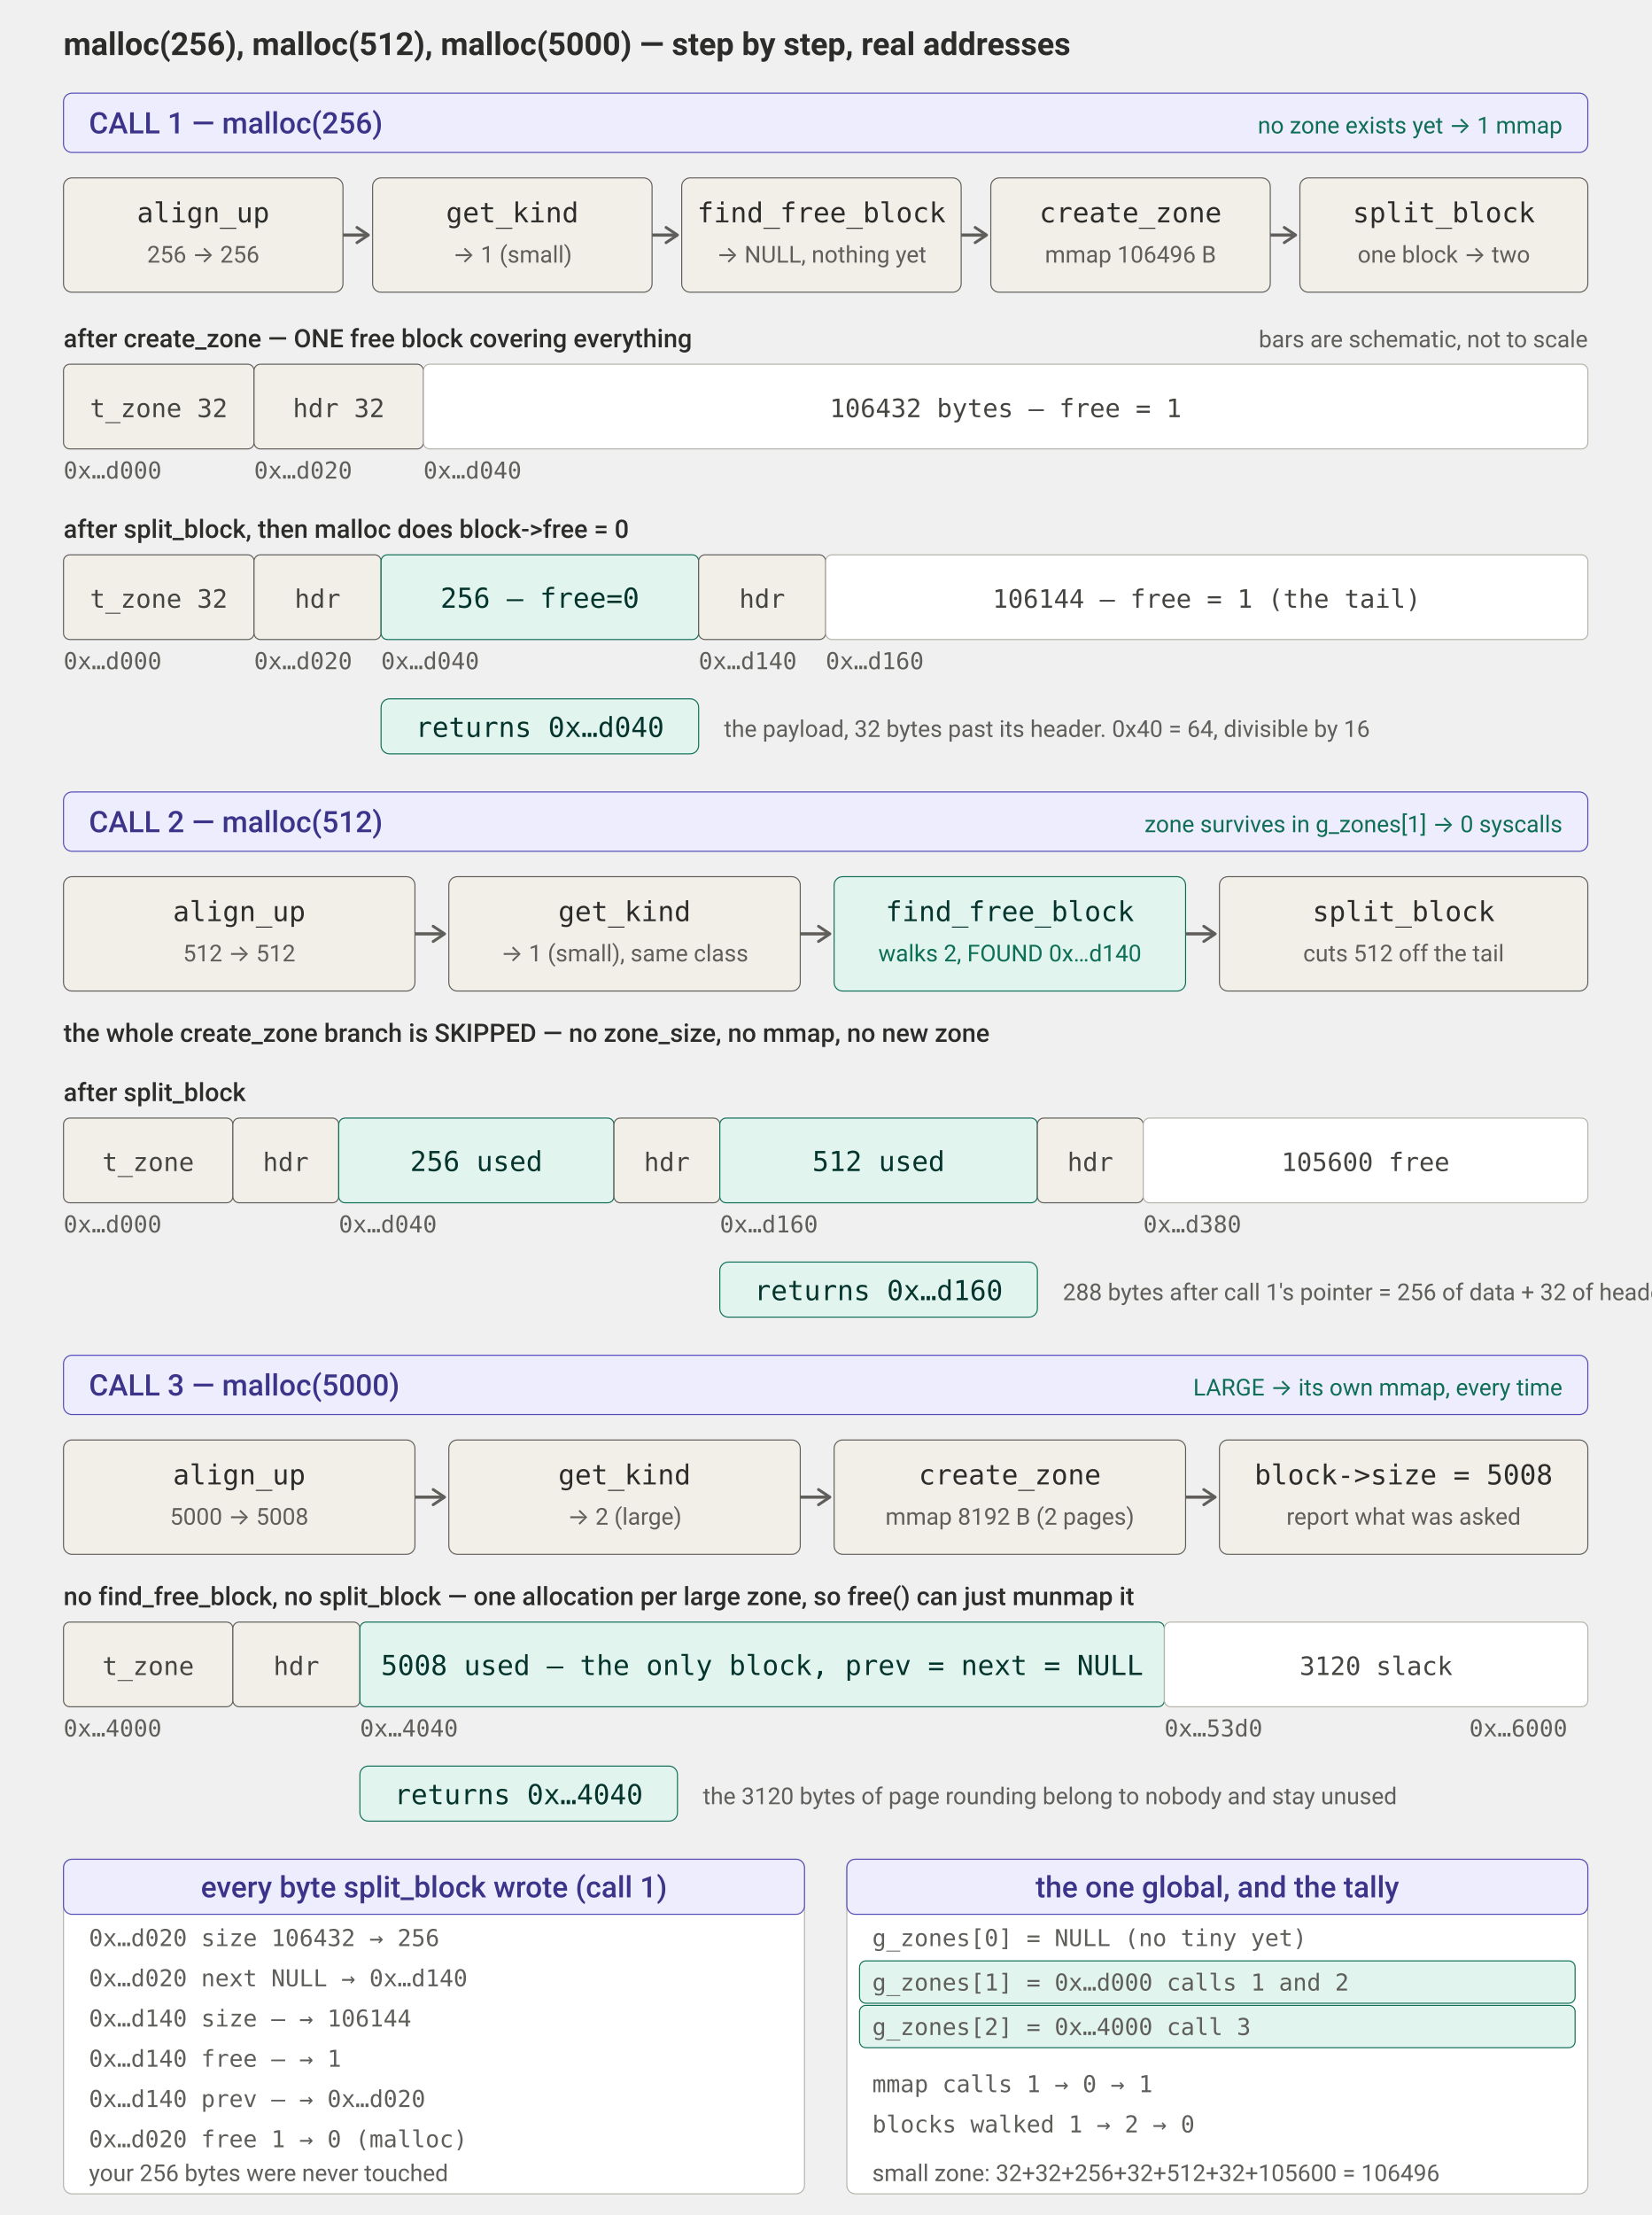
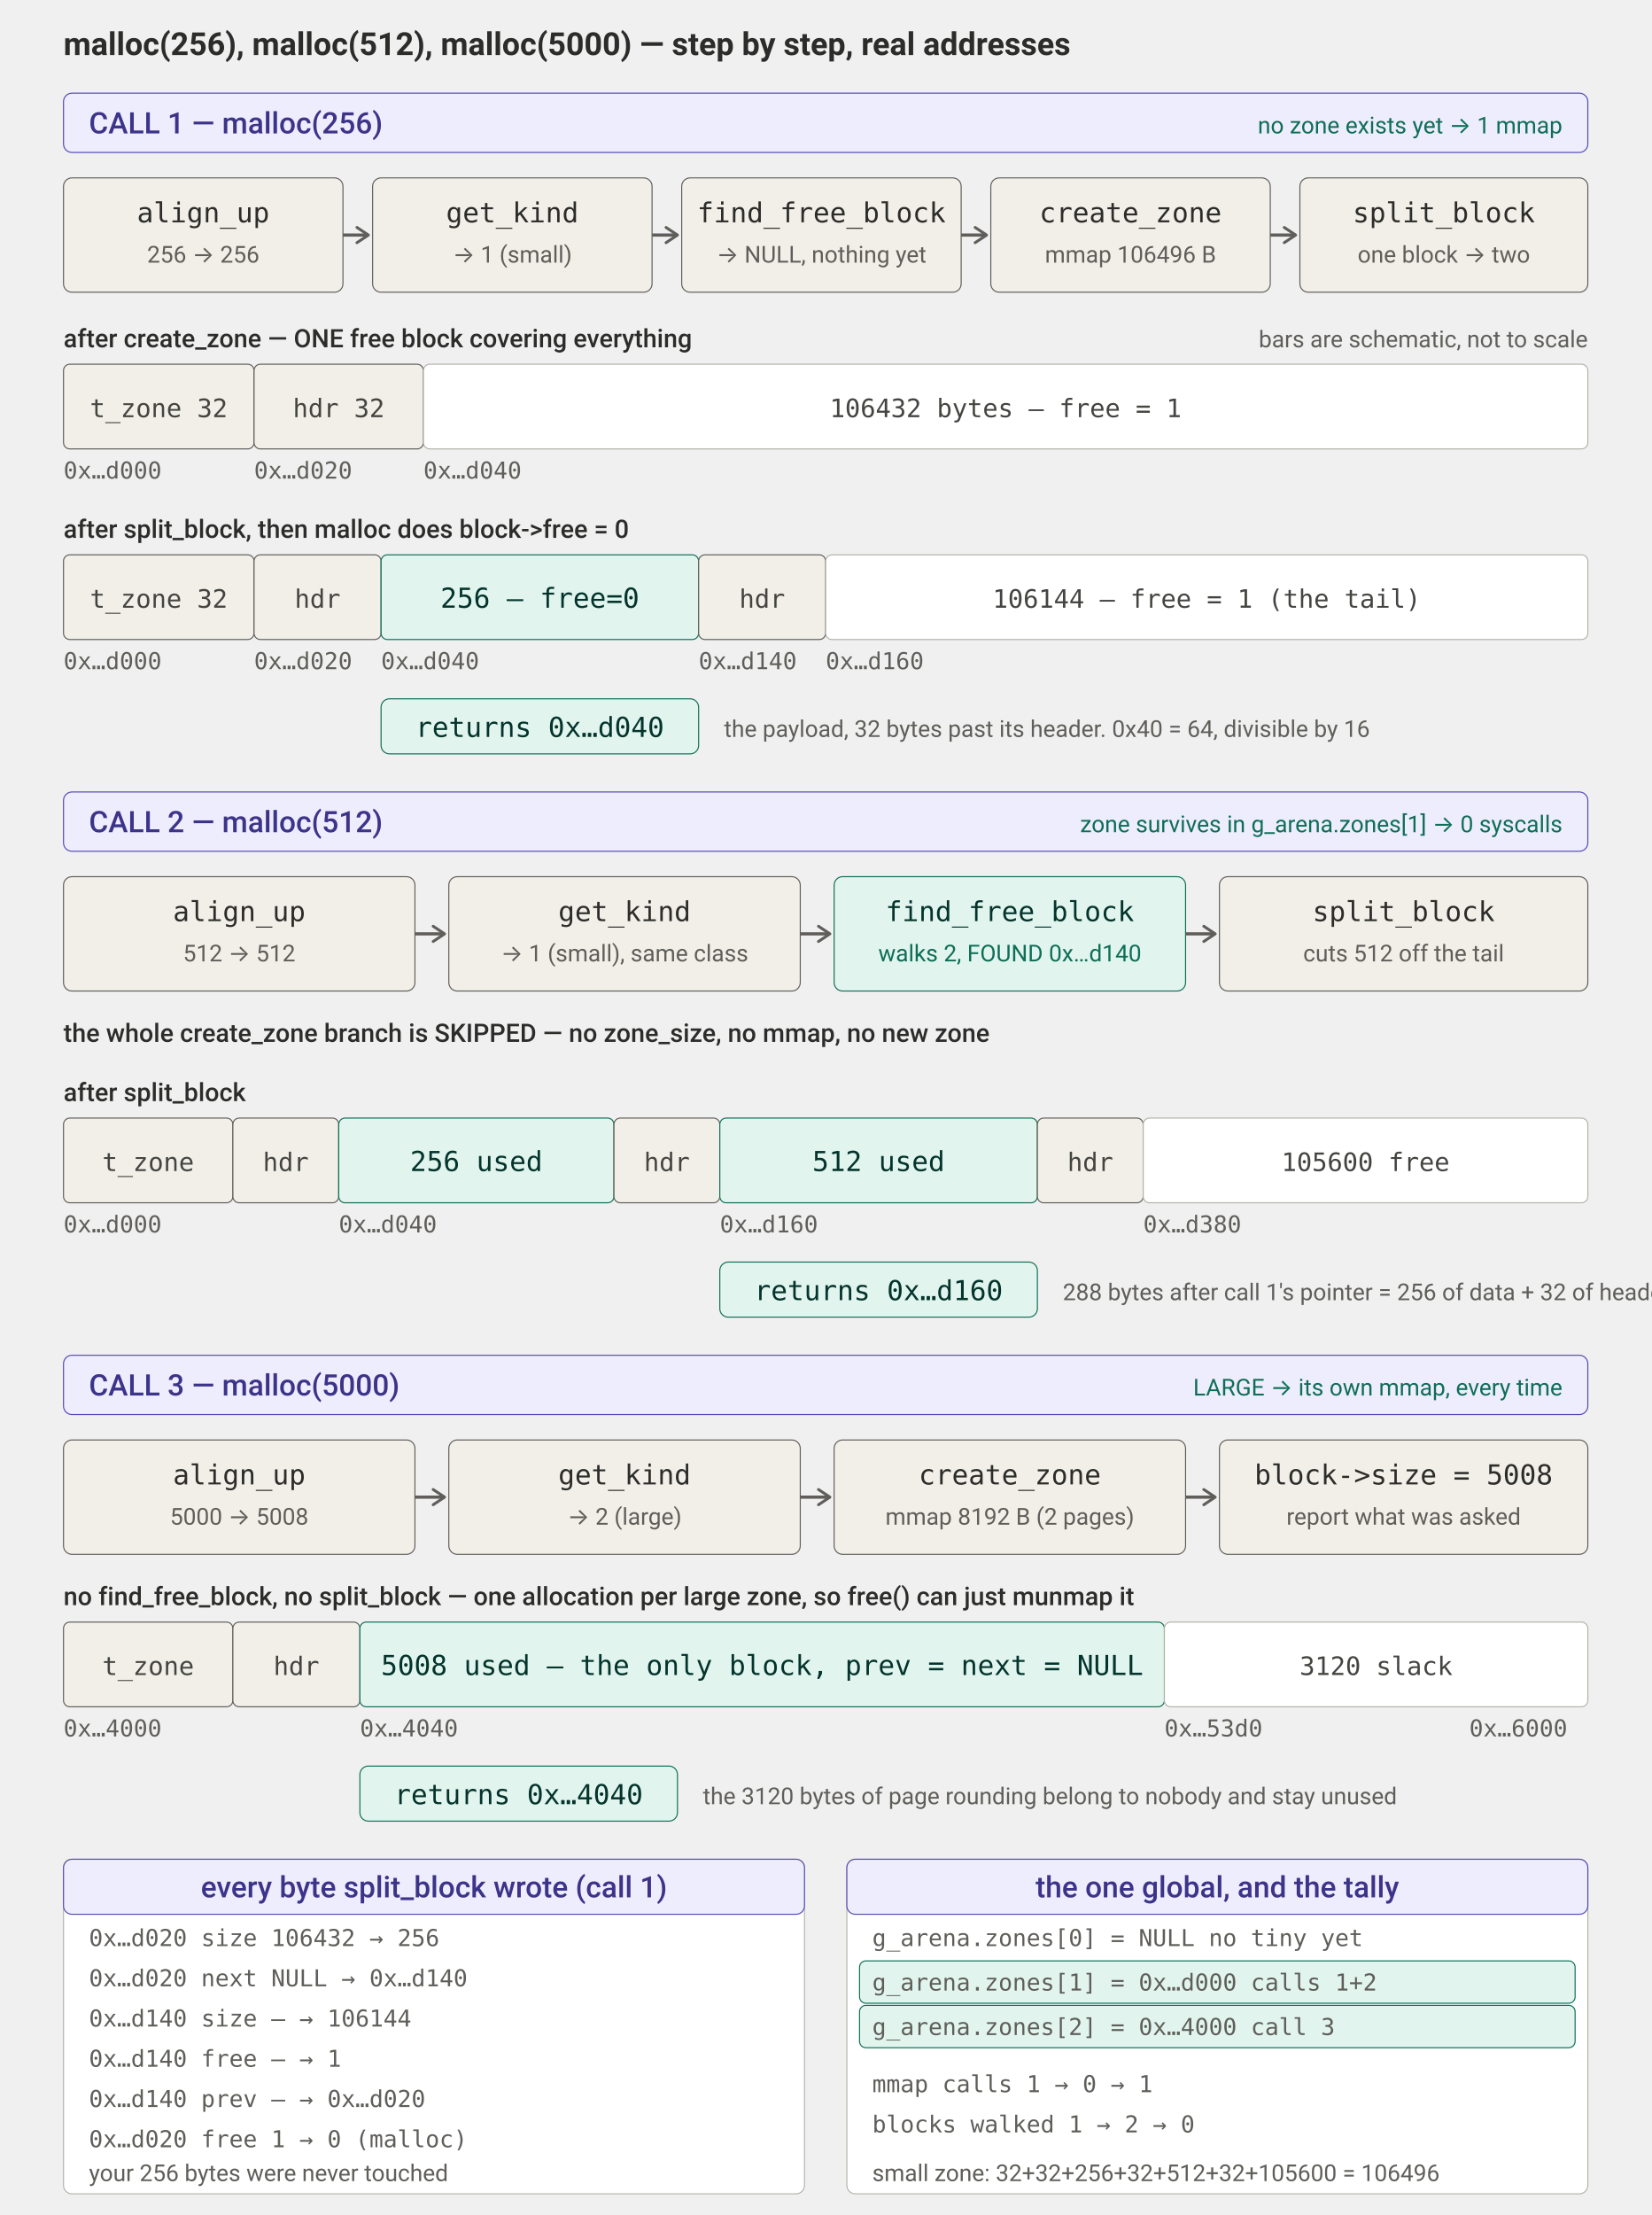
<svg xmlns="http://www.w3.org/2000/svg" width="780" height="1046" viewBox="0 0 780 1046" role="img">
  <defs>
    <marker id="arrow" viewBox="0 0 10 10" refX="8" refY="5" markerWidth="6" markerHeight="6" orient="auto-start-reverse">
      <path d="M2 1L8 5L2 9" fill="none" stroke="context-stroke" stroke-width="1.5" stroke-linecap="round" stroke-linejoin="round" />
    </marker>
    <style>
text{font-family:system-ui,-apple-system,"Segoe UI",Roboto,sans-serif}
.bx{fill:#ffffff;stroke:#B4B2A9;stroke-width:.5}
.hd{fill:#EEEDFE;stroke:#534AB7;stroke-width:.5}
.hdt{fill:#3C3489;font-weight:500;font-size:14px}
.gy{fill:#F1EFE8;stroke:#5F5E5A;stroke-width:.5}
.gyt{fill:#2C2C2A;font-weight:500;font-size:13px;font-family:ui-monospace,Menlo,Consolas,monospace}
.gys{fill:#5F5E5A;font-size:11px}
.tl{fill:#E1F5EE;stroke:#0F6E56;stroke-width:.5}
.tlt{fill:#04342C;font-weight:500;font-size:13px;font-family:ui-monospace,Menlo,Consolas,monospace}
.tls{fill:#0F6E56;font-size:11px}
.ti{fill:#2C2C2A;font-weight:600;font-size:15px}
.r{fill:#444441;font-size:12px;font-family:ui-monospace,Menlo,Consolas,monospace}
.rs{fill:#5F5E5A;font-size:11px;font-family:ui-monospace,Menlo,Consolas,monospace}
.lb{fill:#2C2C2A;font-size:12px;font-weight:500}
.ar{stroke:#5F5E5A;stroke-width:1.5;fill:none}
@media (prefers-color-scheme:dark){
.bx{fill:#1c1c1b;stroke:#5F5E5A}
.hd{fill:#3C3489;stroke:#AFA9EC}
.hdt{fill:#CECBF6}
.gy{fill:#444441;stroke:#B4B2A9}
.gyt{fill:#F1EFE8}
.gys{fill:#D3D1C7}
.tl{fill:#085041;stroke:#5DCAA5}
.tlt{fill:#9FE1CB}
.tls{fill:#9FE1CB}
.ti{fill:#F1EFE8}
.r{fill:#D3D1C7}
.rs{fill:#B4B2A9}
.lb{fill:#F1EFE8}
.ar{stroke:#B4B2A9}
}
</style>
  </defs>
  <text class="ti" x="30" y="26">malloc(256), malloc(512), malloc(5000) — step by step, real addresses</text>
  <rect class="hd" x="30" y="44" width="720" height="28" rx="4" />
  <text class="hdt" x="42" y="63">CALL 1 — malloc(256)</text>
  <text class="tls" x="738" y="63" text-anchor="end">no zone exists yet → 1 mmap</text>
  <rect class="gy" x="30" y="84" width="132" height="54" rx="4" />
  <text class="gyt" x="96" y="105" text-anchor="middle">align_up</text>
  <text class="gys" x="96" y="124" text-anchor="middle">256 → 256</text>
  <line class="ar" x1="162" y1="111" x2="174" y2="111" marker-end="url(#arrow)" />
  <rect class="gy" x="176" y="84" width="132" height="54" rx="4" />
  <text class="gyt" x="242" y="105" text-anchor="middle">get_kind</text>
  <text class="gys" x="242" y="124" text-anchor="middle">→ 1 (small)</text>
  <line class="ar" x1="308" y1="111" x2="320" y2="111" marker-end="url(#arrow)" />
  <rect class="gy" x="322" y="84" width="132" height="54" rx="4" />
  <text class="gyt" x="388" y="105" text-anchor="middle">find_free_block</text>
  <text class="gys" x="388" y="124" text-anchor="middle">→ NULL, nothing yet</text>
  <line class="ar" x1="454" y1="111" x2="466" y2="111" marker-end="url(#arrow)" />
  <rect class="gy" x="468" y="84" width="132" height="54" rx="4" />
  <text class="gyt" x="534" y="105" text-anchor="middle">create_zone</text>
  <text class="gys" x="534" y="124" text-anchor="middle">mmap 106496 B</text>
  <line class="ar" x1="600" y1="111" x2="612" y2="111" marker-end="url(#arrow)" />
  <rect class="gy" x="614" y="84" width="136" height="54" rx="4" />
  <text class="gyt" x="682" y="105" text-anchor="middle">split_block</text>
  <text class="gys" x="682" y="124" text-anchor="middle">one block → two</text>
  <text class="lb" x="30" y="164">after create_zone — ONE free block covering everything</text>
  <text class="gys" x="750" y="164" text-anchor="end">bars are schematic, not to scale</text>
  <rect class="gy" x="30" y="172" width="90" height="40" rx="3" />
  <text class="r" x="75" y="197" text-anchor="middle">t_zone 32</text>
  <rect class="gy" x="120" y="172" width="80" height="40" rx="3" />
  <text class="r" x="160" y="197" text-anchor="middle">hdr 32</text>
  <rect class="bx" x="200" y="172" width="550" height="40" rx="3" />
  <text class="r" x="475" y="197" text-anchor="middle">106432 bytes — free = 1</text>
  <text class="rs" x="30" y="226">0x…d000</text>
  <text class="rs" x="120" y="226">0x…d020</text>
  <text class="rs" x="200" y="226">0x…d040</text>
  <text class="lb" x="30" y="254">after split_block, then malloc does block-&gt;free = 0</text>
  <rect class="gy" x="30" y="262" width="90" height="40" rx="3" />
  <text class="r" x="75" y="287" text-anchor="middle">t_zone 32</text>
  <rect class="gy" x="120" y="262" width="60" height="40" rx="3" />
  <text class="r" x="150" y="287" text-anchor="middle">hdr</text>
  <rect class="tl" x="180" y="262" width="150" height="40" rx="3" />
  <text class="tlt" x="255" y="287" text-anchor="middle">256 — free=0</text>
  <rect class="gy" x="330" y="262" width="60" height="40" rx="3" />
  <text class="r" x="360" y="287" text-anchor="middle">hdr</text>
  <rect class="bx" x="390" y="262" width="360" height="40" rx="3" />
  <text class="r" x="570" y="287" text-anchor="middle">106144 — free = 1 (the tail)</text>
  <text class="rs" x="30" y="316">0x…d000</text>
  <text class="rs" x="120" y="316">0x…d020</text>
  <text class="rs" x="180" y="316">0x…d040</text>
  <text class="rs" x="330" y="316">0x…d140</text>
  <text class="rs" x="390" y="316">0x…d160</text>
  <rect class="tl" x="180" y="330" width="150" height="26" rx="4" />
  <text class="tlt" x="255" y="348" text-anchor="middle">returns 0x…d040</text>
  <text class="gys" x="342" y="348">the payload, 32 bytes past its header. 0x40 = 64, divisible by 16</text>
  <rect class="hd" x="30" y="374" width="720" height="28" rx="4" />
  <text class="hdt" x="42" y="393">CALL 2 — malloc(512)</text>
-   <text class="tls" x="738" y="393" text-anchor="end">zone survives in g_zones[1] → 0 syscalls</text>
+   <text class="tls" x="738" y="393" text-anchor="end">zone survives in g_arena.zones[1] → 0 syscalls</text>
  <rect class="gy" x="30" y="414" width="166" height="54" rx="4" />
  <text class="gyt" x="113" y="435" text-anchor="middle">align_up</text>
  <text class="gys" x="113" y="454" text-anchor="middle">512 → 512</text>
  <line class="ar" x1="196" y1="441" x2="210" y2="441" marker-end="url(#arrow)" />
  <rect class="gy" x="212" y="414" width="166" height="54" rx="4" />
  <text class="gyt" x="295" y="435" text-anchor="middle">get_kind</text>
  <text class="gys" x="295" y="454" text-anchor="middle">→ 1 (small), same class</text>
  <line class="ar" x1="378" y1="441" x2="392" y2="441" marker-end="url(#arrow)" />
  <rect class="tl" x="394" y="414" width="166" height="54" rx="4" />
  <text class="tlt" x="477" y="435" text-anchor="middle">find_free_block</text>
  <text class="tls" x="477" y="454" text-anchor="middle">walks 2, FOUND 0x…d140</text>
  <line class="ar" x1="560" y1="441" x2="574" y2="441" marker-end="url(#arrow)" />
  <rect class="gy" x="576" y="414" width="174" height="54" rx="4" />
  <text class="gyt" x="663" y="435" text-anchor="middle">split_block</text>
  <text class="gys" x="663" y="454" text-anchor="middle">cuts 512 off the tail</text>
  <text class="lb" x="30" y="492">the whole create_zone branch is SKIPPED — no zone_size, no mmap, no new zone</text>
  <text class="lb" x="30" y="520">after split_block</text>
  <rect class="gy" x="30" y="528" width="80" height="40" rx="3" />
  <text class="r" x="70" y="553" text-anchor="middle">t_zone</text>
  <rect class="gy" x="110" y="528" width="50" height="40" rx="3" />
  <text class="r" x="135" y="553" text-anchor="middle">hdr</text>
  <rect class="tl" x="160" y="528" width="130" height="40" rx="3" />
  <text class="tlt" x="225" y="553" text-anchor="middle">256 used</text>
  <rect class="gy" x="290" y="528" width="50" height="40" rx="3" />
  <text class="r" x="315" y="553" text-anchor="middle">hdr</text>
  <rect class="tl" x="340" y="528" width="150" height="40" rx="3" />
  <text class="tlt" x="415" y="553" text-anchor="middle">512 used</text>
  <rect class="gy" x="490" y="528" width="50" height="40" rx="3" />
  <text class="r" x="515" y="553" text-anchor="middle">hdr</text>
  <rect class="bx" x="540" y="528" width="210" height="40" rx="3" />
  <text class="r" x="645" y="553" text-anchor="middle">105600 free</text>
  <text class="rs" x="30" y="582">0x…d000</text>
  <text class="rs" x="160" y="582">0x…d040</text>
  <text class="rs" x="340" y="582">0x…d160</text>
  <text class="rs" x="540" y="582">0x…d380</text>
  <rect class="tl" x="340" y="596" width="150" height="26" rx="4" />
  <text class="tlt" x="415" y="614" text-anchor="middle">returns 0x…d160</text>
  <text class="gys" x="502" y="614">288 bytes after call 1's pointer = 256 of data + 32 of header</text>
  <rect class="hd" x="30" y="640" width="720" height="28" rx="4" />
  <text class="hdt" x="42" y="659">CALL 3 — malloc(5000)</text>
  <text class="tls" x="738" y="659" text-anchor="end">LARGE → its own mmap, every time</text>
  <rect class="gy" x="30" y="680" width="166" height="54" rx="4" />
  <text class="gyt" x="113" y="701" text-anchor="middle">align_up</text>
  <text class="gys" x="113" y="720" text-anchor="middle">5000 → 5008</text>
  <line class="ar" x1="196" y1="707" x2="210" y2="707" marker-end="url(#arrow)" />
  <rect class="gy" x="212" y="680" width="166" height="54" rx="4" />
  <text class="gyt" x="295" y="701" text-anchor="middle">get_kind</text>
  <text class="gys" x="295" y="720" text-anchor="middle">→ 2 (large)</text>
  <line class="ar" x1="378" y1="707" x2="392" y2="707" marker-end="url(#arrow)" />
  <rect class="gy" x="394" y="680" width="166" height="54" rx="4" />
  <text class="gyt" x="477" y="701" text-anchor="middle">create_zone</text>
  <text class="gys" x="477" y="720" text-anchor="middle">mmap 8192 B (2 pages)</text>
  <line class="ar" x1="560" y1="707" x2="574" y2="707" marker-end="url(#arrow)" />
  <rect class="gy" x="576" y="680" width="174" height="54" rx="4" />
  <text class="gyt" x="663" y="701" text-anchor="middle">block-&gt;size = 5008</text>
  <text class="gys" x="663" y="720" text-anchor="middle">report what was asked</text>
  <text class="lb" x="30" y="758">no find_free_block, no split_block — one allocation per large zone, so free() can just munmap it</text>
  <rect class="gy" x="30" y="766" width="80" height="40" rx="3" />
  <text class="r" x="70" y="791" text-anchor="middle">t_zone</text>
  <rect class="gy" x="110" y="766" width="60" height="40" rx="3" />
  <text class="r" x="140" y="791" text-anchor="middle">hdr</text>
  <rect class="tl" x="170" y="766" width="380" height="40" rx="3" />
  <text class="tlt" x="360" y="791" text-anchor="middle">5008 used — the only block, prev = next = NULL</text>
  <rect class="bx" x="550" y="766" width="200" height="40" rx="3" />
  <text class="r" x="650" y="791" text-anchor="middle">3120 slack</text>
  <text class="rs" x="30" y="820">0x…4000</text>
  <text class="rs" x="170" y="820">0x…4040</text>
  <text class="rs" x="550" y="820">0x…53d0</text>
  <text class="rs" x="694" y="820">0x…6000</text>
  <rect class="tl" x="170" y="834" width="150" height="26" rx="4" />
  <text class="tlt" x="245" y="852" text-anchor="middle">returns 0x…4040</text>
  <text class="gys" x="332" y="852">the 3120 bytes of page rounding belong to nobody and stay unused</text>
  <rect class="bx" x="30" y="878" width="350" height="158" rx="4" />
  <rect class="hd" x="30" y="878" width="350" height="26" rx="4" />
  <text class="hdt" x="205" y="896" text-anchor="middle">every byte split_block wrote (call 1)</text>
  <text class="rs" x="42" y="919">0x…d020 size   106432 → 256</text>
  <text class="rs" x="42" y="938">0x…d020 next   NULL   → 0x…d140</text>
  <text class="rs" x="42" y="957">0x…d140 size   —      → 106144</text>
  <text class="rs" x="42" y="976">0x…d140 free   —      → 1</text>
  <text class="rs" x="42" y="995">0x…d140 prev   —      → 0x…d020</text>
  <text class="rs" x="42" y="1014">0x…d020 free   1      → 0   (malloc)</text>
  <text class="gys" x="42" y="1030">your 256 bytes were never touched</text>
  <rect class="bx" x="400" y="878" width="350" height="158" rx="4" />
  <rect class="hd" x="400" y="878" width="350" height="26" rx="4" />
  <text class="hdt" x="575" y="896" text-anchor="middle">the one global, and the tally</text>
-   <text class="rs" x="412" y="919">g_zones[0] = NULL    (no tiny yet)</text>
+   <text class="rs" x="412" y="919">g_arena.zones[0] = NULL   no tiny yet</text>
  <rect class="tl" x="406" y="926" width="338" height="20" rx="3" />
-   <text class="rs" x="412" y="940">g_zones[1] = 0x…d000  calls 1 and 2</text>
+   <text class="rs" x="412" y="940">g_arena.zones[1] = 0x…d000  calls 1+2</text>
  <rect class="tl" x="406" y="947" width="338" height="20" rx="3" />
-   <text class="rs" x="412" y="961">g_zones[2] = 0x…4000  call 3</text>
+   <text class="rs" x="412" y="961">g_arena.zones[2] = 0x…4000  call 3</text>
  <text class="rs" x="412" y="988">mmap calls      1 → 0 → 1</text>
  <text class="rs" x="412" y="1007">blocks walked   1 → 2 → 0</text>
  <text class="gys" x="412" y="1030">small zone: 32+32+256+32+512+32+105600 = 106496</text>
</svg>
